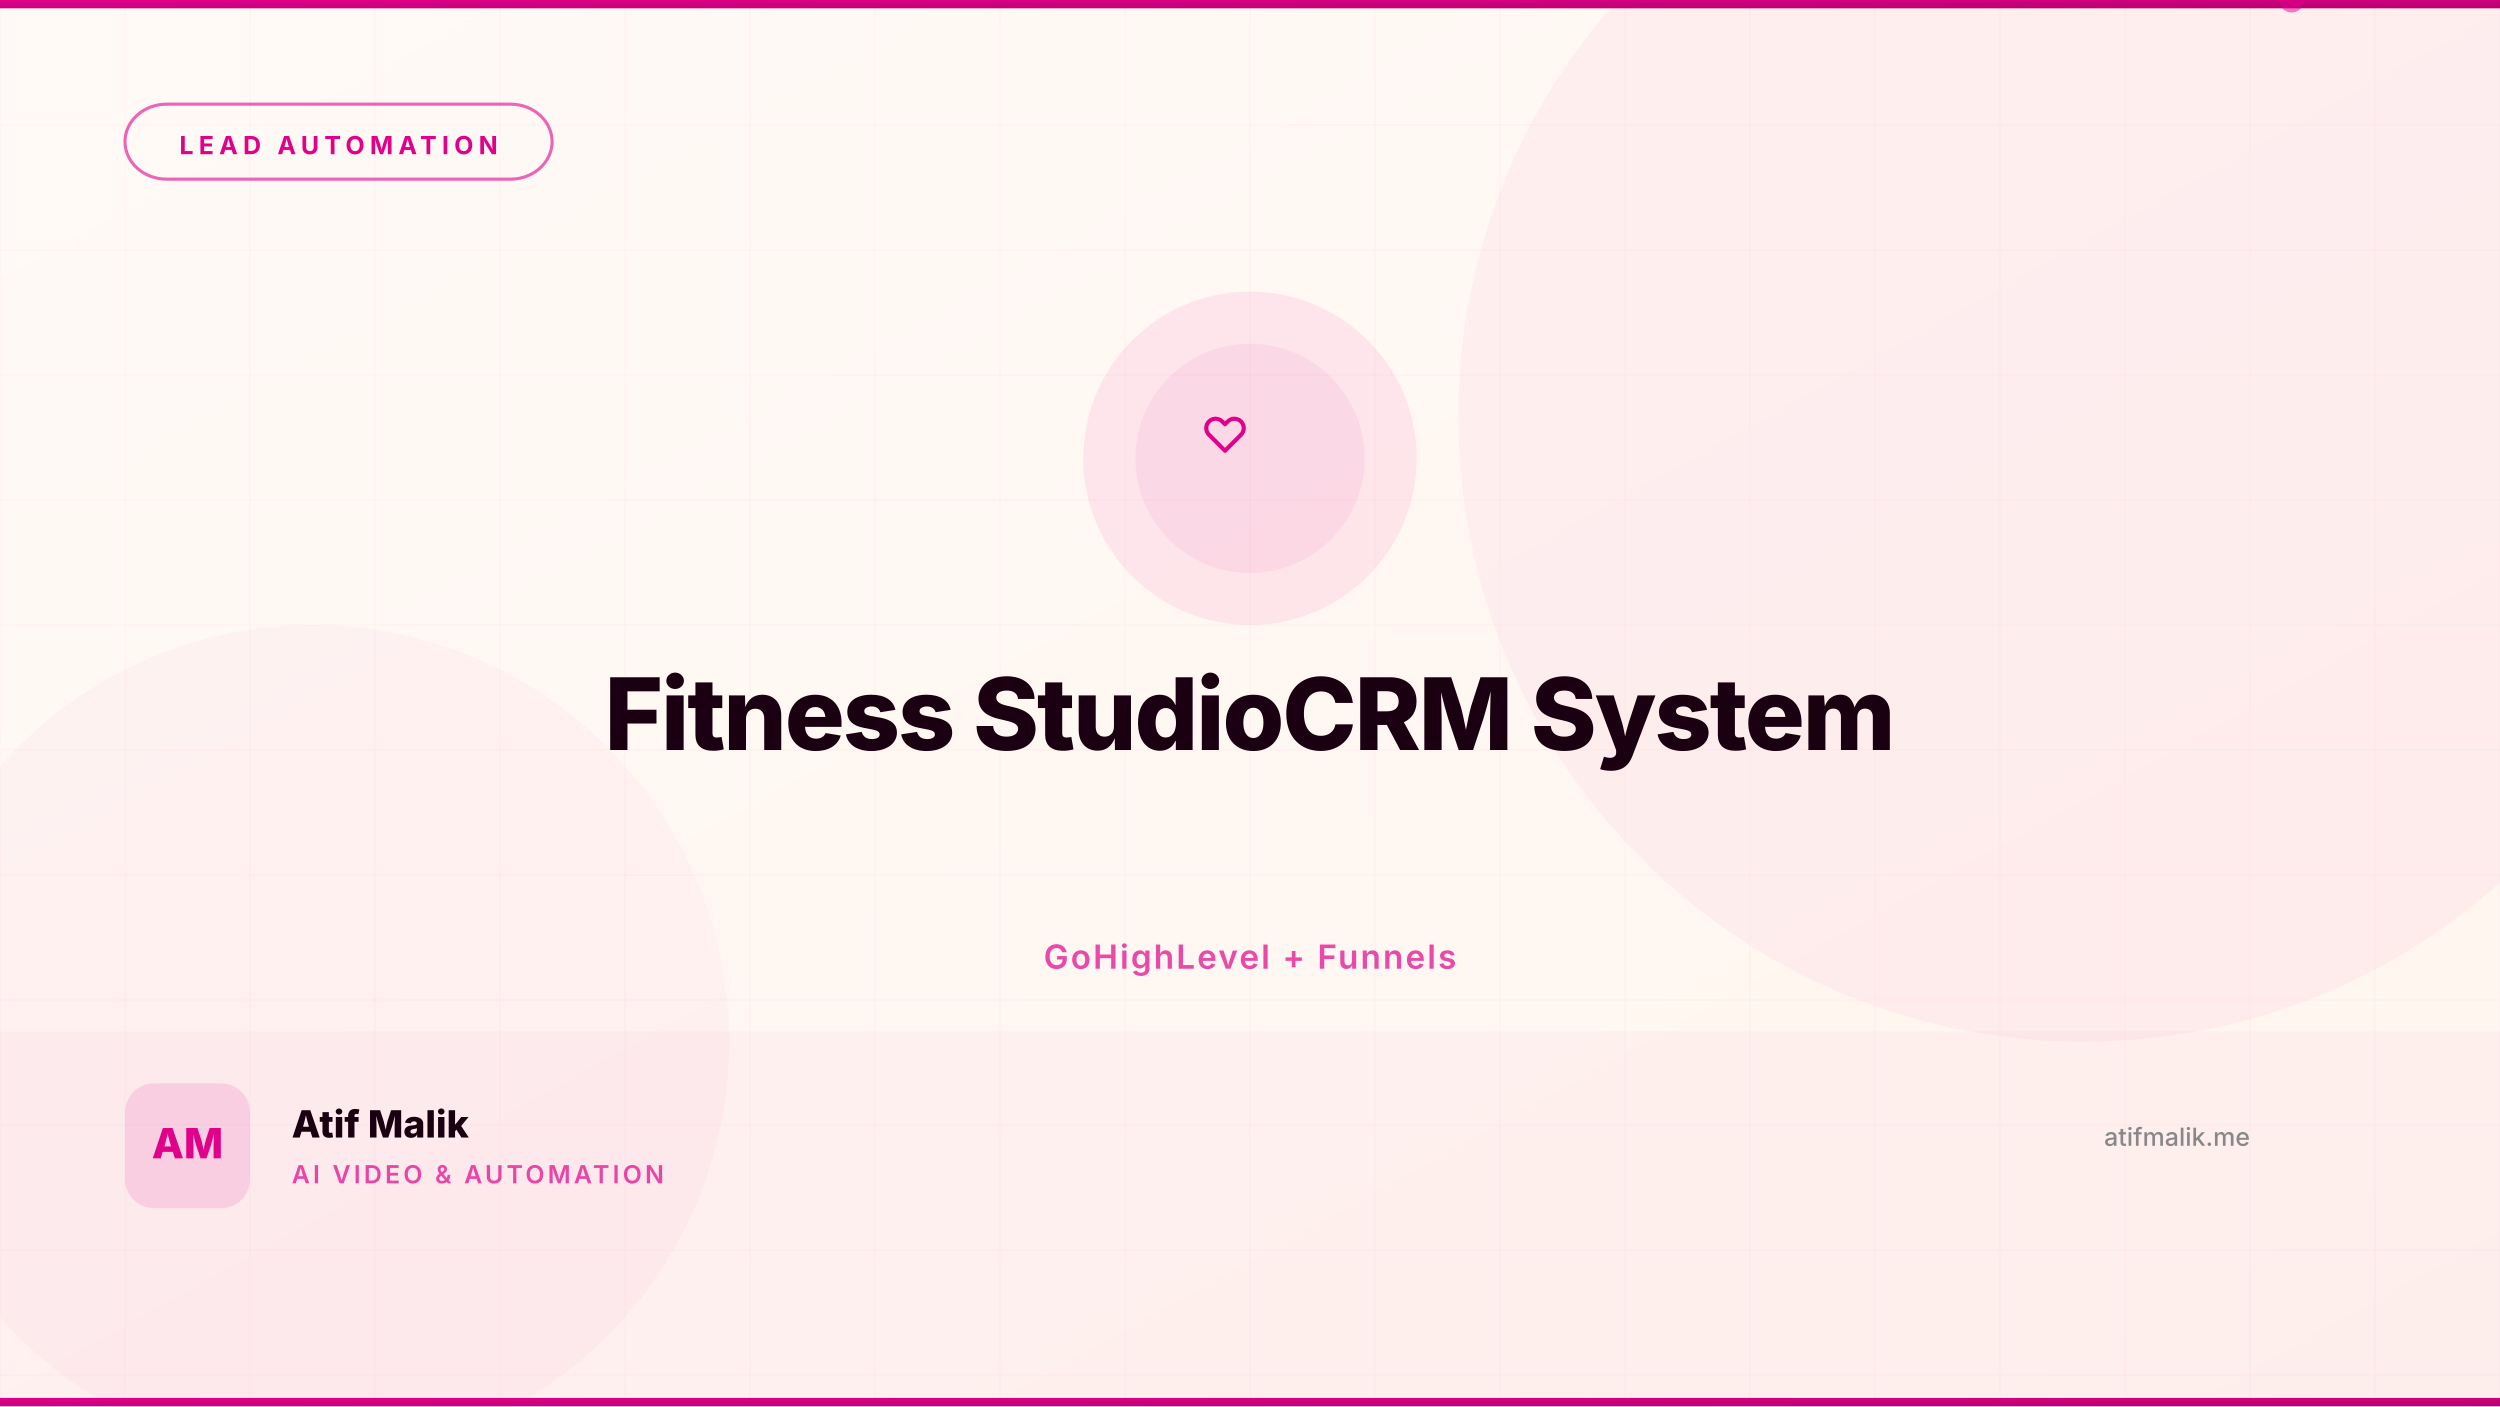
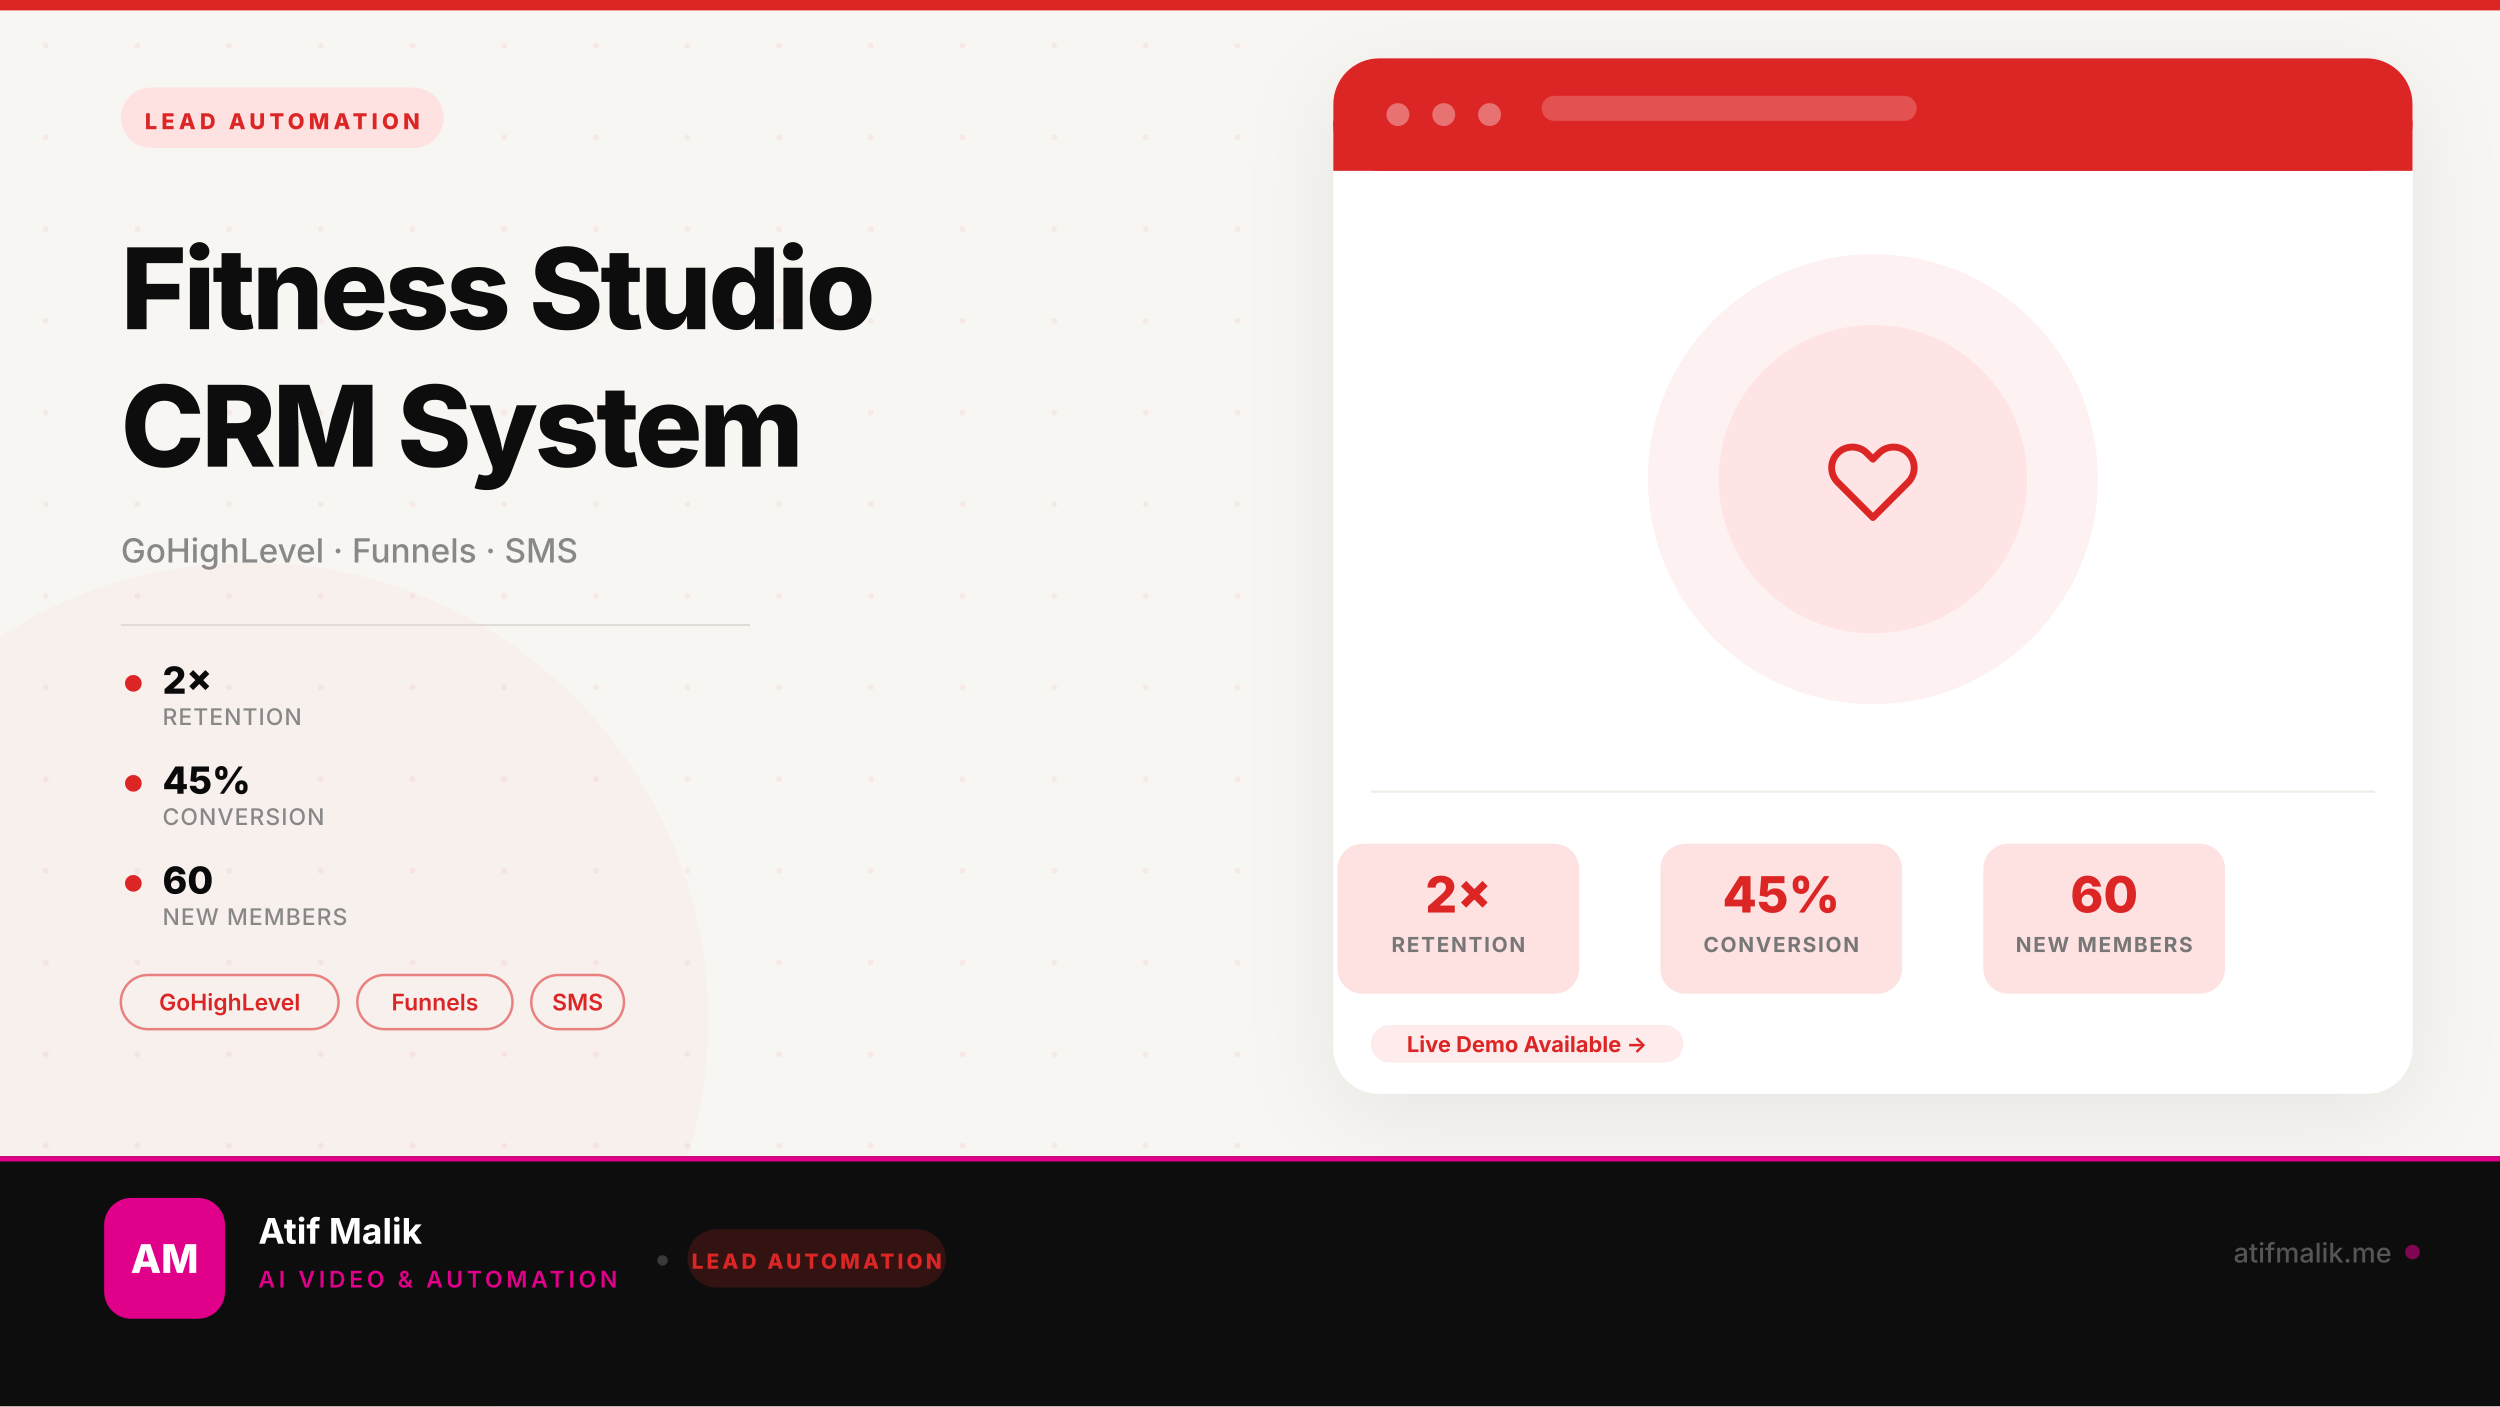
<svg xmlns="http://www.w3.org/2000/svg" width="1200" height="675" viewBox="0 0 1200 675">
  <defs>
-     <linearGradient id="bg" x1="0%" y1="0%" x2="100%" y2="100%">
-       <stop offset="0%" style="stop-color:#FFFAF6" />
-       <stop offset="100%" style="stop-color:#FFF5EE" />
-     </linearGradient>
-     <linearGradient id="pinkGrad" x1="0%" y1="0%" x2="100%" y2="100%">
-       <stop offset="0%" style="stop-color:#E0008A" />
-       <stop offset="100%" style="stop-color:#B8006F" />
-     </linearGradient>
-     <clipPath id="avatarClip">
-       <rect x="60" y="510" width="70" height="70" rx="16" />
-     </clipPath>
+     <pattern id="dotgrid" x="0" y="0" width="44" height="44" patternUnits="userSpaceOnUse">
+       <circle cx="22" cy="22" r="1.4" fill="#DC2626" opacity="0.07" />
+     </pattern>
+     <filter id="cshadow" x="-8%" y="-8%" width="120%" height="120%">
+       <feDropShadow dx="0" dy="10" stdDeviation="22" flood-color="#000000" flood-opacity="0.07" />
+     </filter>
  </defs>
-   <rect width="1200" height="675" fill="url(#bg)" />
-   <g opacity="0.04" stroke="#E0008A" stroke-width="0.5">
-     <line x1="0" y1="0" x2="0" y2="675" />
-     <line x1="60" y1="0" x2="60" y2="675" />
-     <line x1="120" y1="0" x2="120" y2="675" />
-     <line x1="180" y1="0" x2="180" y2="675" />
-     <line x1="240" y1="0" x2="240" y2="675" />
-     <line x1="300" y1="0" x2="300" y2="675" />
-     <line x1="360" y1="0" x2="360" y2="675" />
-     <line x1="420" y1="0" x2="420" y2="675" />
-     <line x1="480" y1="0" x2="480" y2="675" />
-     <line x1="540" y1="0" x2="540" y2="675" />
-     <line x1="600" y1="0" x2="600" y2="675" />
-     <line x1="660" y1="0" x2="660" y2="675" />
-     <line x1="720" y1="0" x2="720" y2="675" />
-     <line x1="780" y1="0" x2="780" y2="675" />
-     <line x1="840" y1="0" x2="840" y2="675" />
-     <line x1="900" y1="0" x2="900" y2="675" />
-     <line x1="960" y1="0" x2="960" y2="675" />
-     <line x1="1020" y1="0" x2="1020" y2="675" />
-     <line x1="1080" y1="0" x2="1080" y2="675" />
-     <line x1="1140" y1="0" x2="1140" y2="675" />
-     <line x1="1200" y1="0" x2="1200" y2="675" />
-     <line x1="0" y1="0" x2="1200" y2="0" />
-     <line x1="0" y1="60" x2="1200" y2="60" />
-     <line x1="0" y1="120" x2="1200" y2="120" />
-     <line x1="0" y1="180" x2="1200" y2="180" />
-     <line x1="0" y1="240" x2="1200" y2="240" />
-     <line x1="0" y1="300" x2="1200" y2="300" />
-     <line x1="0" y1="360" x2="1200" y2="360" />
-     <line x1="0" y1="420" x2="1200" y2="420" />
-     <line x1="0" y1="480" x2="1200" y2="480" />
-     <line x1="0" y1="540" x2="1200" y2="540" />
-     <line x1="0" y1="600" x2="1200" y2="600" />
-     <line x1="0" y1="660" x2="1200" y2="660" />
-   </g>
-   <circle cx="1000" cy="200" r="300" fill="#E0008A" opacity="0.04" />
-   <circle cx="150" cy="500" r="200" fill="#E0008A" opacity="0.03" />
-   <rect x="0" y="0" width="1200" height="4" fill="url(#pinkGrad)" />
-   <rect x="60" y="50" rx="20" ry="20" width="205" height="36" fill="none" stroke="#E0008A" stroke-width="1.5" opacity="0.6" />
-   <text x="162.5" y="74" text-anchor="middle" fill="#E0008A" font-family="system-ui, -apple-system, sans-serif" font-size="12" font-weight="700" letter-spacing="2.5">LEAD AUTOMATION</text>
-   <circle cx="600" cy="220" r="80" fill="#E0008A" opacity="0.08" />
-   <circle cx="600" cy="220" r="55" fill="#E0008A" opacity="0.06" />
-   <g transform="translate(576, 196)" fill="none" stroke="#E0008A" stroke-width="2" stroke-linecap="round" stroke-linejoin="round">
+   <rect width="1200" height="675" fill="#F8F6F3" />
+   <rect width="600" height="555" fill="url(#dotgrid)" />
+   <circle cx="120" cy="490" r="220" fill="#DC2626" opacity="0.03" />
+   <rect width="1200" height="5" fill="#DC2626" />
+   <rect x="58" y="42" width="155" height="29" rx="14.5" fill="#FEE2E2" />
+   <text x="135.5" y="62" text-anchor="middle" fill="#DC2626" font-family="system-ui,-apple-system,sans-serif" font-size="10.5" font-weight="800" letter-spacing="2">LEAD AUTOMATION</text>
+   <text x="58" y="158" fill="#0D0D0D" font-family="system-ui,-apple-system,sans-serif" font-size="54" font-weight="800" letter-spacing="-1.5">Fitness Studio</text>
+   <text x="58" y="224" fill="#0D0D0D" font-family="system-ui,-apple-system,sans-serif" font-size="54" font-weight="800" letter-spacing="-1.5">CRM System</text>
+   <text x="58" y="270" fill="#888" font-family="system-ui,-apple-system,sans-serif" font-size="16" font-weight="500">GoHighLevel · Funnels · SMS</text>
+   <line x1="58" y1="300" x2="360" y2="300" stroke="#E0DCD7" stroke-width="1" />
+   <circle cx="64" cy="328" r="4" fill="#DC2626" />
+   <text x="78" y="333" fill="#0A0A0A" font-family="system-ui,-apple-system,sans-serif" font-size="18" font-weight="800">2×</text>
+   <text x="78" y="348" fill="#888" font-family="system-ui,-apple-system,sans-serif" font-size="11" font-weight="500" letter-spacing="0.5">RETENTION</text>
+   <circle cx="64" cy="376" r="4" fill="#DC2626" />
+   <text x="78" y="381" fill="#0A0A0A" font-family="system-ui,-apple-system,sans-serif" font-size="18" font-weight="800">45%</text>
+   <text x="78" y="396" fill="#888" font-family="system-ui,-apple-system,sans-serif" font-size="11" font-weight="500" letter-spacing="0.5">CONVERSION</text>
+   <circle cx="64" cy="424" r="4" fill="#DC2626" />
+   <text x="78" y="429" fill="#0A0A0A" font-family="system-ui,-apple-system,sans-serif" font-size="18" font-weight="800">60</text>
+   <text x="78" y="444" fill="#888" font-family="system-ui,-apple-system,sans-serif" font-size="11" font-weight="500" letter-spacing="0.5">NEW MEMBERS</text>
+   <rect x="58" y="468" width="104.5" height="26" rx="13" fill="none" stroke="#DC2626" stroke-width="1.2" opacity="0.55" />
+   <text x="110.25" y="485" text-anchor="middle" fill="#DC2626" font-family="system-ui,-apple-system,sans-serif" font-size="11" font-weight="600">GoHighLevel</text>
+   <rect x="171.5" y="468" width="74.5" height="26" rx="13" fill="none" stroke="#DC2626" stroke-width="1.2" opacity="0.55" />
+   <text x="208.75" y="485" text-anchor="middle" fill="#DC2626" font-family="system-ui,-apple-system,sans-serif" font-size="11" font-weight="600">Funnels</text>
+   <rect x="255" y="468" width="44.5" height="26" rx="13" fill="none" stroke="#DC2626" stroke-width="1.2" opacity="0.55" />
+   <text x="277.25" y="485" text-anchor="middle" fill="#DC2626" font-family="system-ui,-apple-system,sans-serif" font-size="11" font-weight="600">SMS</text>
+   <rect x="640" y="28" width="518" height="497" rx="22" fill="white" filter="url(#cshadow)" />
+   <rect x="640" y="28" width="518" height="54" rx="22" fill="#DC2626" />
+   <rect x="640" y="58" width="518" height="24" fill="#DC2626" />
+   <circle cx="671" cy="55" r="5.5" fill="white" opacity="0.35" />
+   <circle cx="693" cy="55" r="5.5" fill="white" opacity="0.35" />
+   <circle cx="715" cy="55" r="5.5" fill="white" opacity="0.35" />
+   <rect x="740" y="46" width="180" height="12" rx="6" fill="white" opacity="0.2" />
+   <circle cx="899" cy="230" r="108" fill="#DC2626" opacity="0.07" />
+   <circle cx="899" cy="230" r="74" fill="#FEE2E2" opacity="0.9" />
+   <g transform="translate(872.6,203.6) scale(2.2)" fill="none" stroke="#DC2626" stroke-width="1.5" stroke-linecap="round" stroke-linejoin="round">
    <path d="M4.318 6.318a4.5 4.5 0 000 6.364L12 20.364l7.682-7.682a4.5 4.5 0 00-6.364-6.364L12 7.636l-1.318-1.318a4.5 4.5 0 00-6.364 0z" />
  </g>
-   <text x="600" y="360" text-anchor="middle" fill="#1A0010" font-family="system-ui, -apple-system, sans-serif" font-size="48" font-weight="800" letter-spacing="-1">Fitness Studio
- CRM System</text>
-   <text x="600" y="415" text-anchor="middle" fill="#1A0010" font-family="system-ui, -apple-system, sans-serif" font-size="48" font-weight="800" letter-spacing="-1" />
-   <text x="600" y="465" text-anchor="middle" fill="#E0008A" font-family="system-ui, -apple-system, sans-serif" font-size="16" font-weight="600" letter-spacing="1" opacity="0.7">GoHighLevel + Funnels</text>
-   <rect x="0" y="495" width="1200" height="180" fill="#E0008A" opacity="0.03" />
-   <rect x="60" y="520" width="60" height="60" rx="14" fill="#E0008A" opacity="0.12" />
-   <text x="90" y="556" text-anchor="middle" fill="#E0008A" font-family="system-ui, -apple-system, sans-serif" font-size="20" font-weight="800">AM</text>
-   <text x="140" y="546" fill="#1A0010" font-family="system-ui, -apple-system, sans-serif" font-size="18" font-weight="800">Atif Malik</text>
-   <text x="140" y="568" fill="#E0008A" font-family="system-ui, -apple-system, sans-serif" font-size="12" font-weight="600" letter-spacing="1.5" opacity="0.7">AI VIDEO &amp; AUTOMATION</text>
-   <circle cx="1100" y="545" r="6" fill="#E0008A" opacity="0.5" />
-   <text x="1080" y="550" text-anchor="end" fill="#888" font-family="system-ui, -apple-system, sans-serif" font-size="12" font-weight="500">atifmalik.me</text>
-   <rect x="0" y="671" width="1200" height="4" fill="url(#pinkGrad)" />
+   <line x1="658" y1="380" x2="1140" y2="380" stroke="#F0EBE5" stroke-width="1" />
+   <rect x="642" y="405" width="116" height="72" rx="12" fill="#FEE2E2" />
+   <text x="700" y="438" text-anchor="middle" fill="#DC2626" font-family="system-ui,-apple-system,sans-serif" font-size="24" font-weight="800">2×</text>
+   <text x="700" y="457" text-anchor="middle" fill="#777" font-family="system-ui,-apple-system,sans-serif" font-size="10" font-weight="700" letter-spacing="0.8">RETENTION</text>
+   <rect x="797" y="405" width="116" height="72" rx="12" fill="#FEE2E2" />
+   <text x="855" y="438" text-anchor="middle" fill="#DC2626" font-family="system-ui,-apple-system,sans-serif" font-size="24" font-weight="800">45%</text>
+   <text x="855" y="457" text-anchor="middle" fill="#777" font-family="system-ui,-apple-system,sans-serif" font-size="10" font-weight="700" letter-spacing="0.8">CONVERSION</text>
+   <rect x="952" y="405" width="116" height="72" rx="12" fill="#FEE2E2" />
+   <text x="1010" y="438" text-anchor="middle" fill="#DC2626" font-family="system-ui,-apple-system,sans-serif" font-size="24" font-weight="800">60</text>
+   <text x="1010" y="457" text-anchor="middle" fill="#777" font-family="system-ui,-apple-system,sans-serif" font-size="10" font-weight="700" letter-spacing="0.8">NEW MEMBERS</text>
+   <rect x="658" y="492" width="150" height="18" rx="9" fill="#FEE2E2" opacity="0.7" />
+   <text x="733" y="505" text-anchor="middle" fill="#DC2626" font-family="system-ui,-apple-system,sans-serif" font-size="10.5" font-weight="700">Live Demo Available →</text>
+   <rect y="555" width="1200" height="120" fill="#0D0D0D" />
+   <rect y="555" width="1200" height="2.5" fill="#E0008A" />
+   <rect x="50" y="575" width="58" height="58" rx="13" fill="#E0008A" />
+   <text x="79" y="611" text-anchor="middle" fill="white" font-family="system-ui,-apple-system,sans-serif" font-size="19" font-weight="800">AM</text>
+   <text x="124" y="597" fill="white" font-family="system-ui,-apple-system,sans-serif" font-size="17" font-weight="700">Atif Malik</text>
+   <text x="124" y="618" fill="#E0008A" font-family="system-ui,-apple-system,sans-serif" font-size="11" font-weight="600" letter-spacing="1.8">AI VIDEO &amp; AUTOMATION</text>
+   <circle cx="318" cy="605" r="2.5" fill="#3a3a3a" />
+   <rect x="330" y="590" width="124" height="28" rx="14" fill="#DC2626" opacity="0.18" />
+   <text x="392" y="609" text-anchor="middle" fill="#DC2626" font-family="system-ui,-apple-system,sans-serif" font-size="10" font-weight="800" letter-spacing="1.5">LEAD AUTOMATION</text>
+   <circle cx="1158" cy="601" r="3.5" fill="#E0008A" opacity="0.55" />
+   <text x="1148" y="606" text-anchor="end" fill="#555" font-family="system-ui,-apple-system,sans-serif" font-size="13" font-weight="500">atifmalik.me</text>
</svg>
